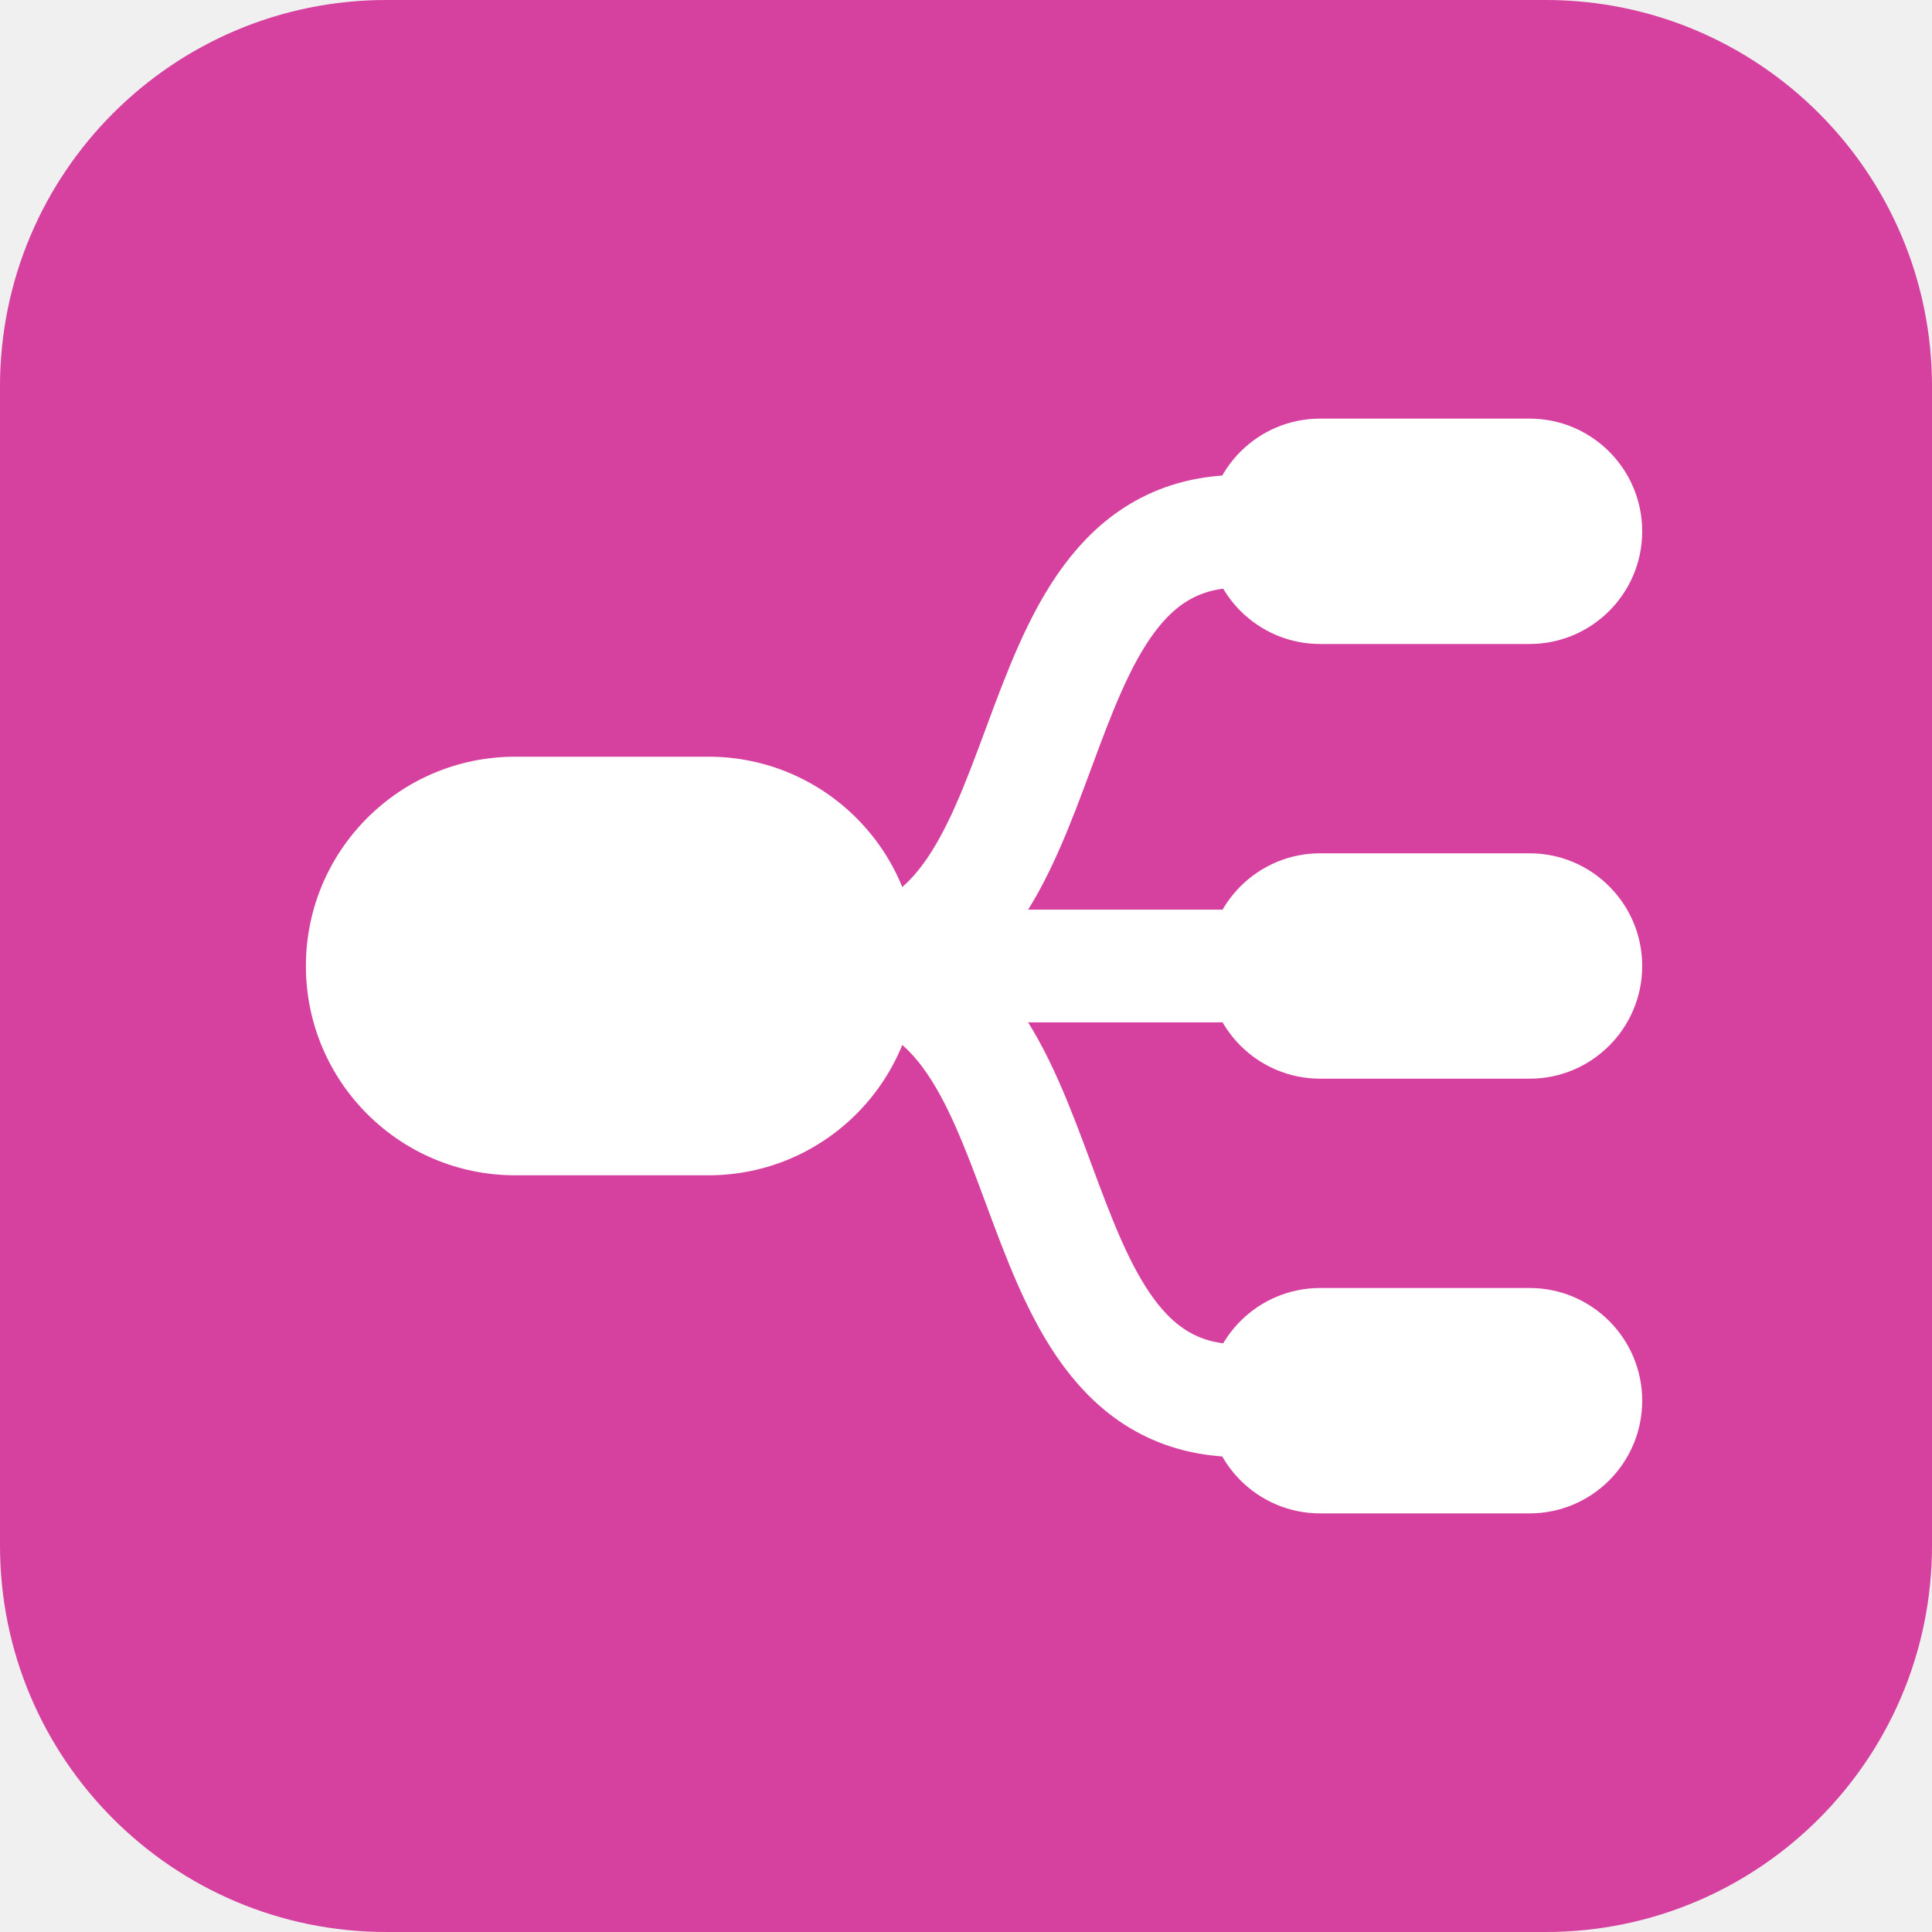
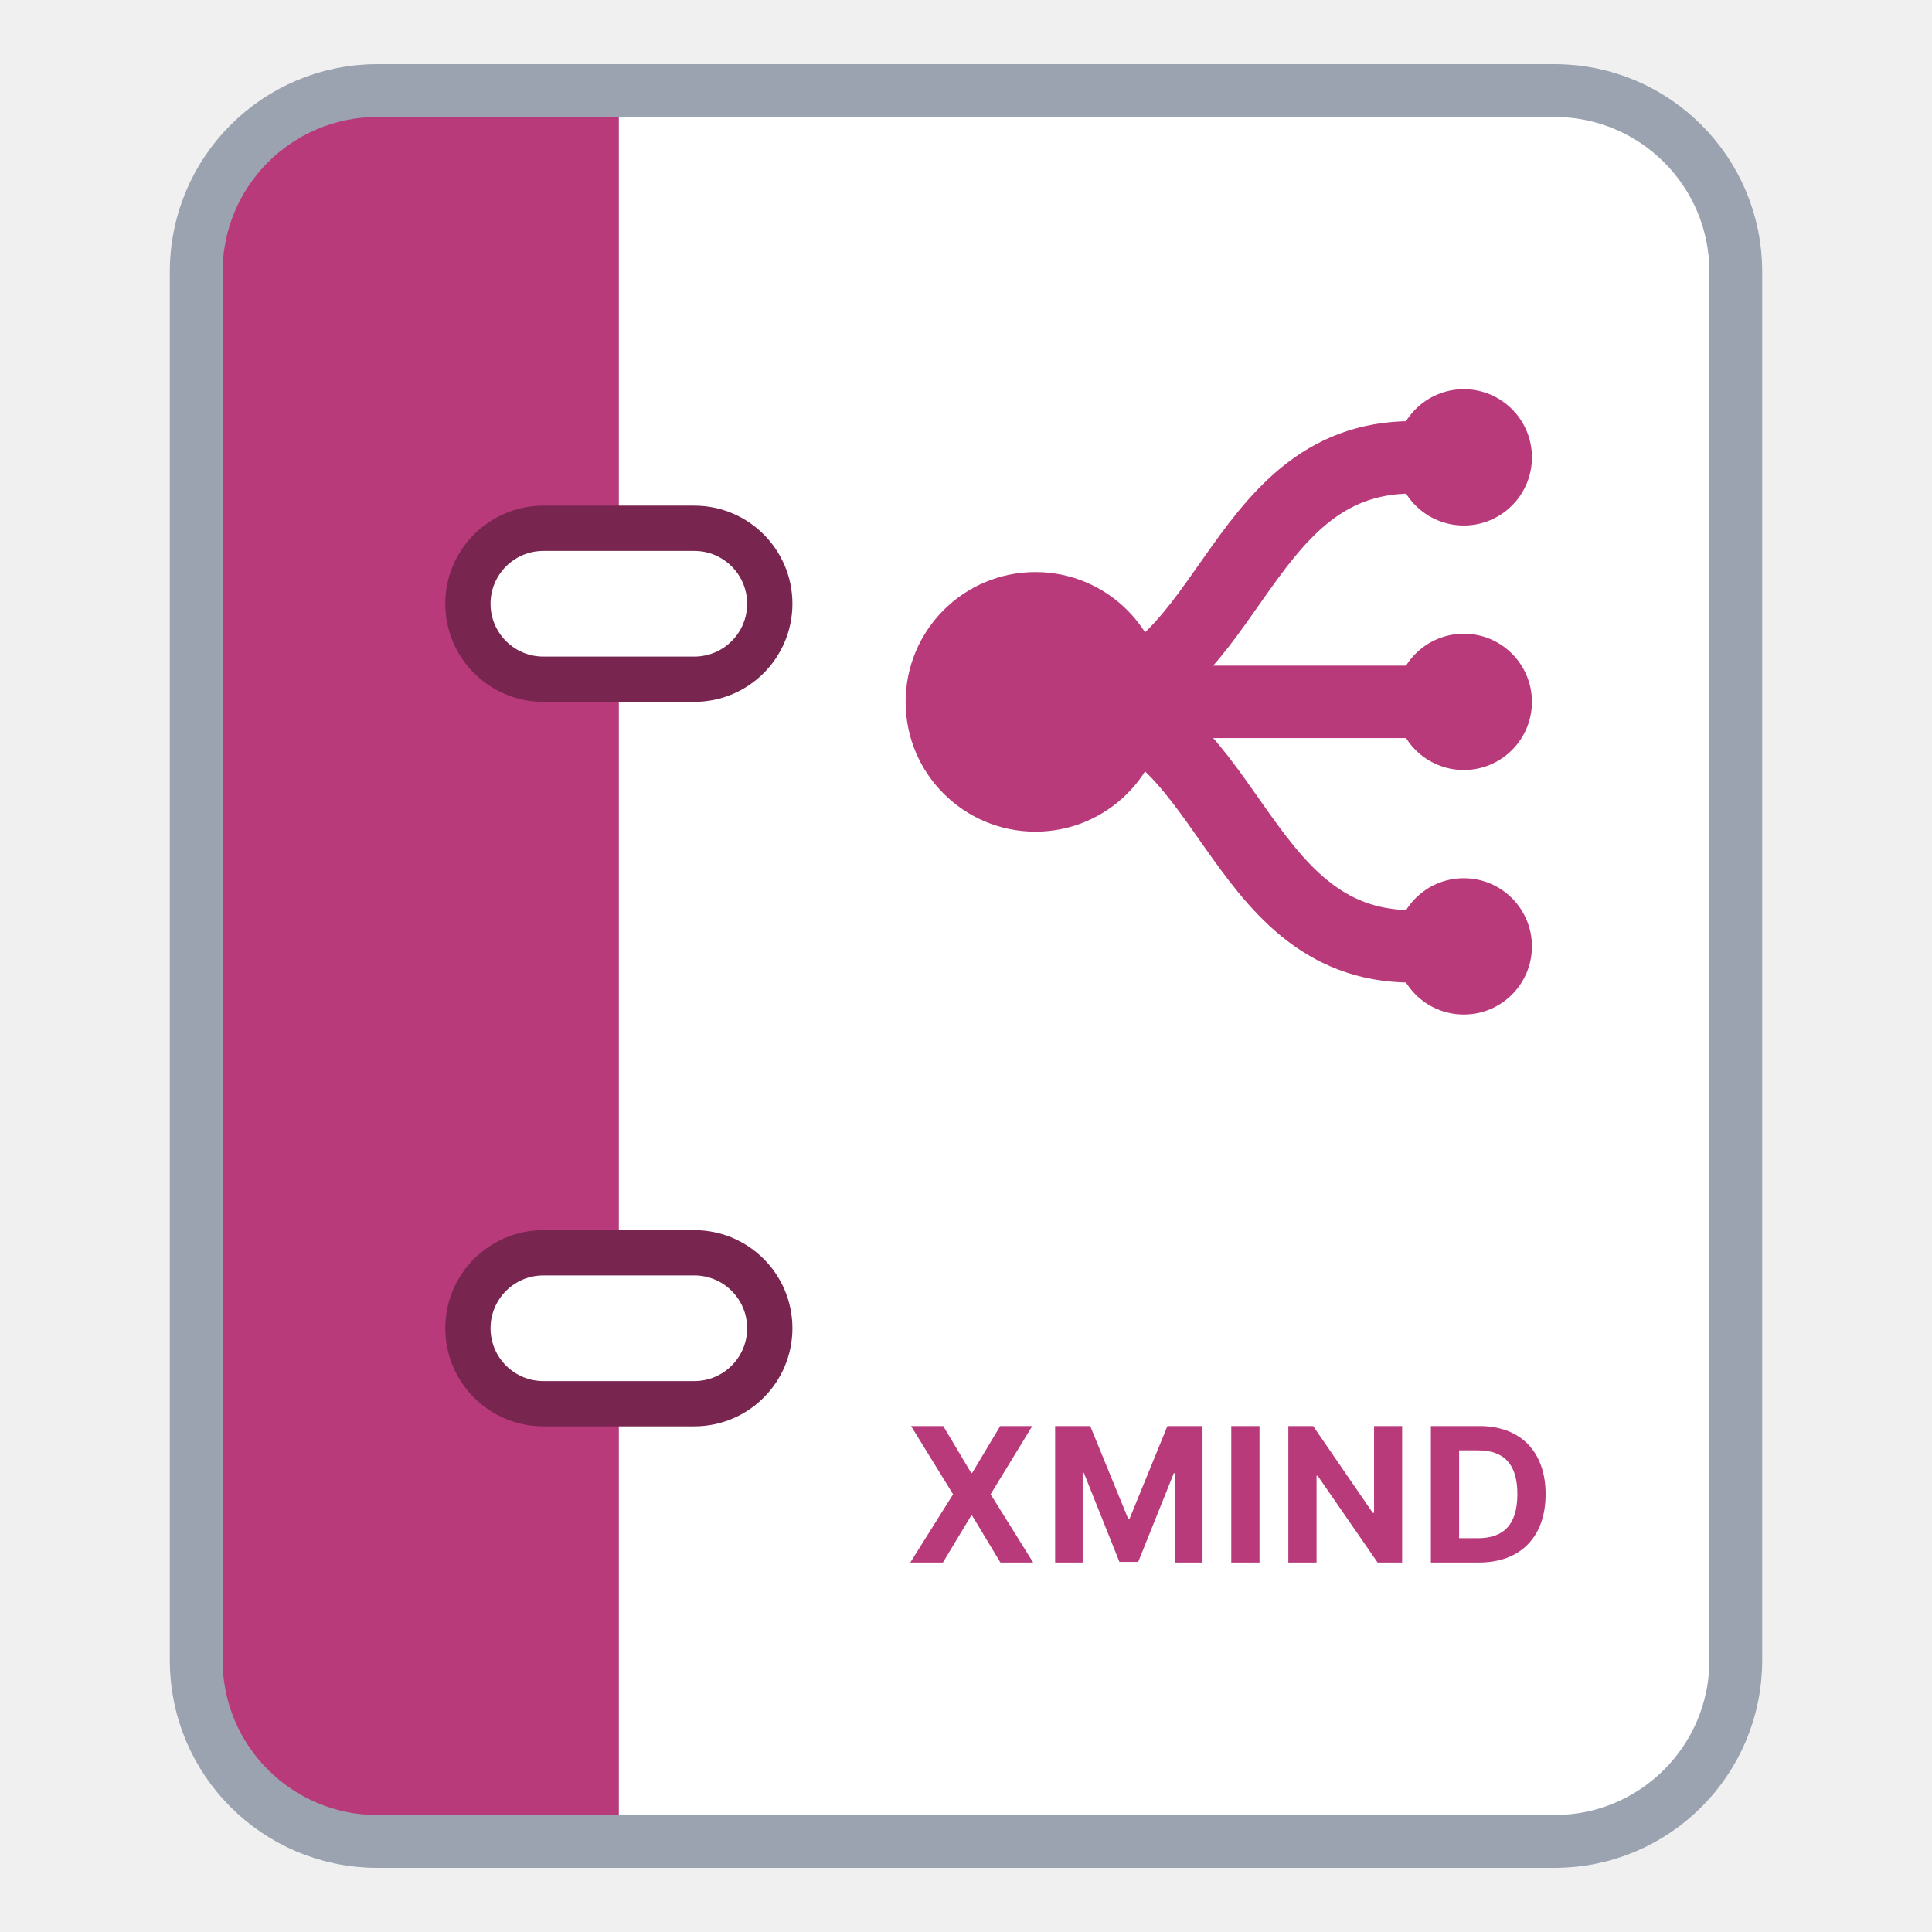
- <svg xmlns="http://www.w3.org/2000/svg" width="240" height="240" viewBox="0 0 240 240" fill="none">
-   <rect width="240" height="240" rx="48" fill="#D6409F" />
-   <path d="M104 120C134 120 124 66 154 66M104 120H154M104 120C134 120 124 174 154 174" stroke="white" stroke-width="14" stroke-linecap="round" stroke-linejoin="round" />
-   <rect x="38" y="94" width="76" height="52" rx="26" fill="white" />
-   <rect x="150" y="52" width="54" height="28" rx="14" fill="white" />
-   <rect x="150" y="106" width="54" height="28" rx="14" fill="white" />
-   <rect x="150" y="160" width="54" height="28" rx="14" fill="white" />
+ <svg xmlns="http://www.w3.org/2000/svg" width="256" height="256" viewBox="0 0 256 256" fill="none">
+   <style>.s,.m{display:none}@media (max-width:23.98px){.l{display:none}.s{display:inline}}@media (min-width:23.99px) and (max-width:39.98px){.l{display:none}.m{display:inline}}</style>
+   <g class="l">
+     <path d="M50 12H206A24 24 0 0 1 230 36V220A24 24 0 0 1 206 244H50A24 24 0 0 1 26 220V36A24 24 0 0 1 50 12Z" fill="#FFFFFF" />
+     <path d="M141.5 93C163 93 163 60.6 187.08 60.6M141.5 93H187.08M141.5 93C163 93 163 125.4 187.08 125.4" stroke="#B83A7A" stroke-width="9.6" stroke-linecap="round" stroke-linejoin="round" />
+     <circle cx="137.2" cy="93" r="17.2" fill="#B83A7A" />
+     <circle cx="193.96" cy="60.6" r="9.03" fill="#B83A7A" />
+     <circle cx="193.96" cy="93" r="9.03" fill="#B83A7A" />
+     <circle cx="193.96" cy="125.4" r="9.03" fill="#B83A7A" />
+     <path d="M124.99 188.96L120.72 188.96L126.29 198L120.62 207.04L124.94 207.04L128.69 200.82L128.81 200.82L132.56 207.04L136.90 207.04L131.26 198L136.78 188.96L132.53 188.96L128.81 195.18L128.69 195.18M139.81 188.96L139.81 207.04L143.46 207.04L143.46 195.15L143.61 195.15L148.33 206.96L150.82 206.96L155.54 195.20L155.69 195.20L155.69 207.04L159.34 207.04L159.34 188.96L154.69 188.96L149.68 201.22L149.48 201.22L144.46 188.96M166.89 188.96L163.15 188.96L163.15 207.04L166.89 207.04M185.79 188.96L182.07 188.96L182.07 200.45L181.89 200.45L174 188.96L170.71 188.96L170.71 207.04L174.45 207.04L174.45 195.55L174.60 195.55L182.54 207.04L185.79 207.04M195.96 207.04C201.48 207.04 204.80 203.64 204.80 197.98C204.80 192.36 201.48 188.96 196.04 188.96L189.60 188.96L189.60 207.04M193.34 203.82L193.34 192.18L195.84 192.18C199.26 192.18 201.06 193.96 201.06 197.98C201.06 202.02 199.26 203.82 195.81 203.82" fill="#B83A7A" />
+     <path d="M50 12H82V244H50A24 24 0 0 1 26 220V36A24 24 0 0 1 50 12Z" fill="#B83A7A" />
+     <path d="M50 12H206A24 24 0 0 1 230 36V220A24 24 0 0 1 206 244H50A24 24 0 0 1 26 220V36A24 24 0 0 1 50 12Z" stroke="#9AA3AF" stroke-width="7" stroke-linejoin="round" />
+     <rect x="62" y="70" width="40" height="20" rx="10" fill="#FFFFFF" stroke="#78264F" stroke-width="6" />
+     <rect x="62" y="166" width="40" height="20" rx="10" fill="#FFFFFF" stroke="#78264F" stroke-width="6" />
+   </g>
+   <g class="m">
+     <path d="M50 12H206A24 24 0 0 1 230 36V220A24 24 0 0 1 206 244H50A24 24 0 0 1 26 220V36A24 24 0 0 1 50 12Z" fill="#FFFFFF" />
+     <path d="M139 128C162 128 162 79.04 187.76 79.04M139 128H187.76M139 128C162 128 162 176.96 187.76 176.96" stroke="#B83A7A" stroke-width="14.4" stroke-linecap="round" stroke-linejoin="round" />
+     <circle cx="134.4" cy="128" r="18.4" fill="#B83A7A" />
+     <circle cx="195.12" cy="79.04" r="9.66" fill="#B83A7A" />
+     <circle cx="195.12" cy="128" r="9.66" fill="#B83A7A" />
+     <circle cx="195.12" cy="176.96" r="9.66" fill="#B83A7A" />
+     <path d="M50 12H82V244H50A24 24 0 0 1 26 220V36A24 24 0 0 1 50 12Z" fill="#B83A7A" />
+     <path d="M50 12H206A24 24 0 0 1 230 36V220A24 24 0 0 1 206 244H50A24 24 0 0 1 26 220V36A24 24 0 0 1 50 12Z" stroke="#9AA3AF" stroke-width="10" stroke-linejoin="round" />
+     <rect x="62" y="62" width="40" height="20" rx="10" fill="#FFFFFF" stroke="#78264F" stroke-width="8" />
+     <rect x="62" y="174" width="40" height="20" rx="10" fill="#FFFFFF" stroke="#78264F" stroke-width="8" />
+   </g>
+   <g class="s">
+     <path d="M52 8H204A28 28 0 0 1 232 36V220A28 28 0 0 1 204 248H52A28 28 0 0 1 24 220V36A28 28 0 0 1 52 8Z" fill="#FFFFFF" />
+     <path d="M143 128C166 128 166 76.16 191.76 76.16M143 128H191.76M143 128C166 128 166 179.84 191.76 179.84" stroke="#B83A7A" stroke-width="17.6" stroke-linecap="round" stroke-linejoin="round" />
+     <circle cx="138.4" cy="128" r="18.4" fill="#B83A7A" />
+     <circle cx="199.12" cy="76.16" r="11.96" fill="#B83A7A" />
+     <circle cx="199.12" cy="128" r="11.96" fill="#B83A7A" />
+     <circle cx="199.12" cy="179.84" r="11.96" fill="#B83A7A" />
+     <path d="M52 8H96V248H52A28 28 0 0 1 24 220V36A28 28 0 0 1 52 8Z" fill="#B83A7A" />
+     <path d="M52 8H204A28 28 0 0 1 232 36V220A28 28 0 0 1 204 248H52A28 28 0 0 1 24 220V36A28 28 0 0 1 52 8Z" stroke="#9AA3AF" stroke-width="16" stroke-linejoin="round" />
+   </g>
</svg>
